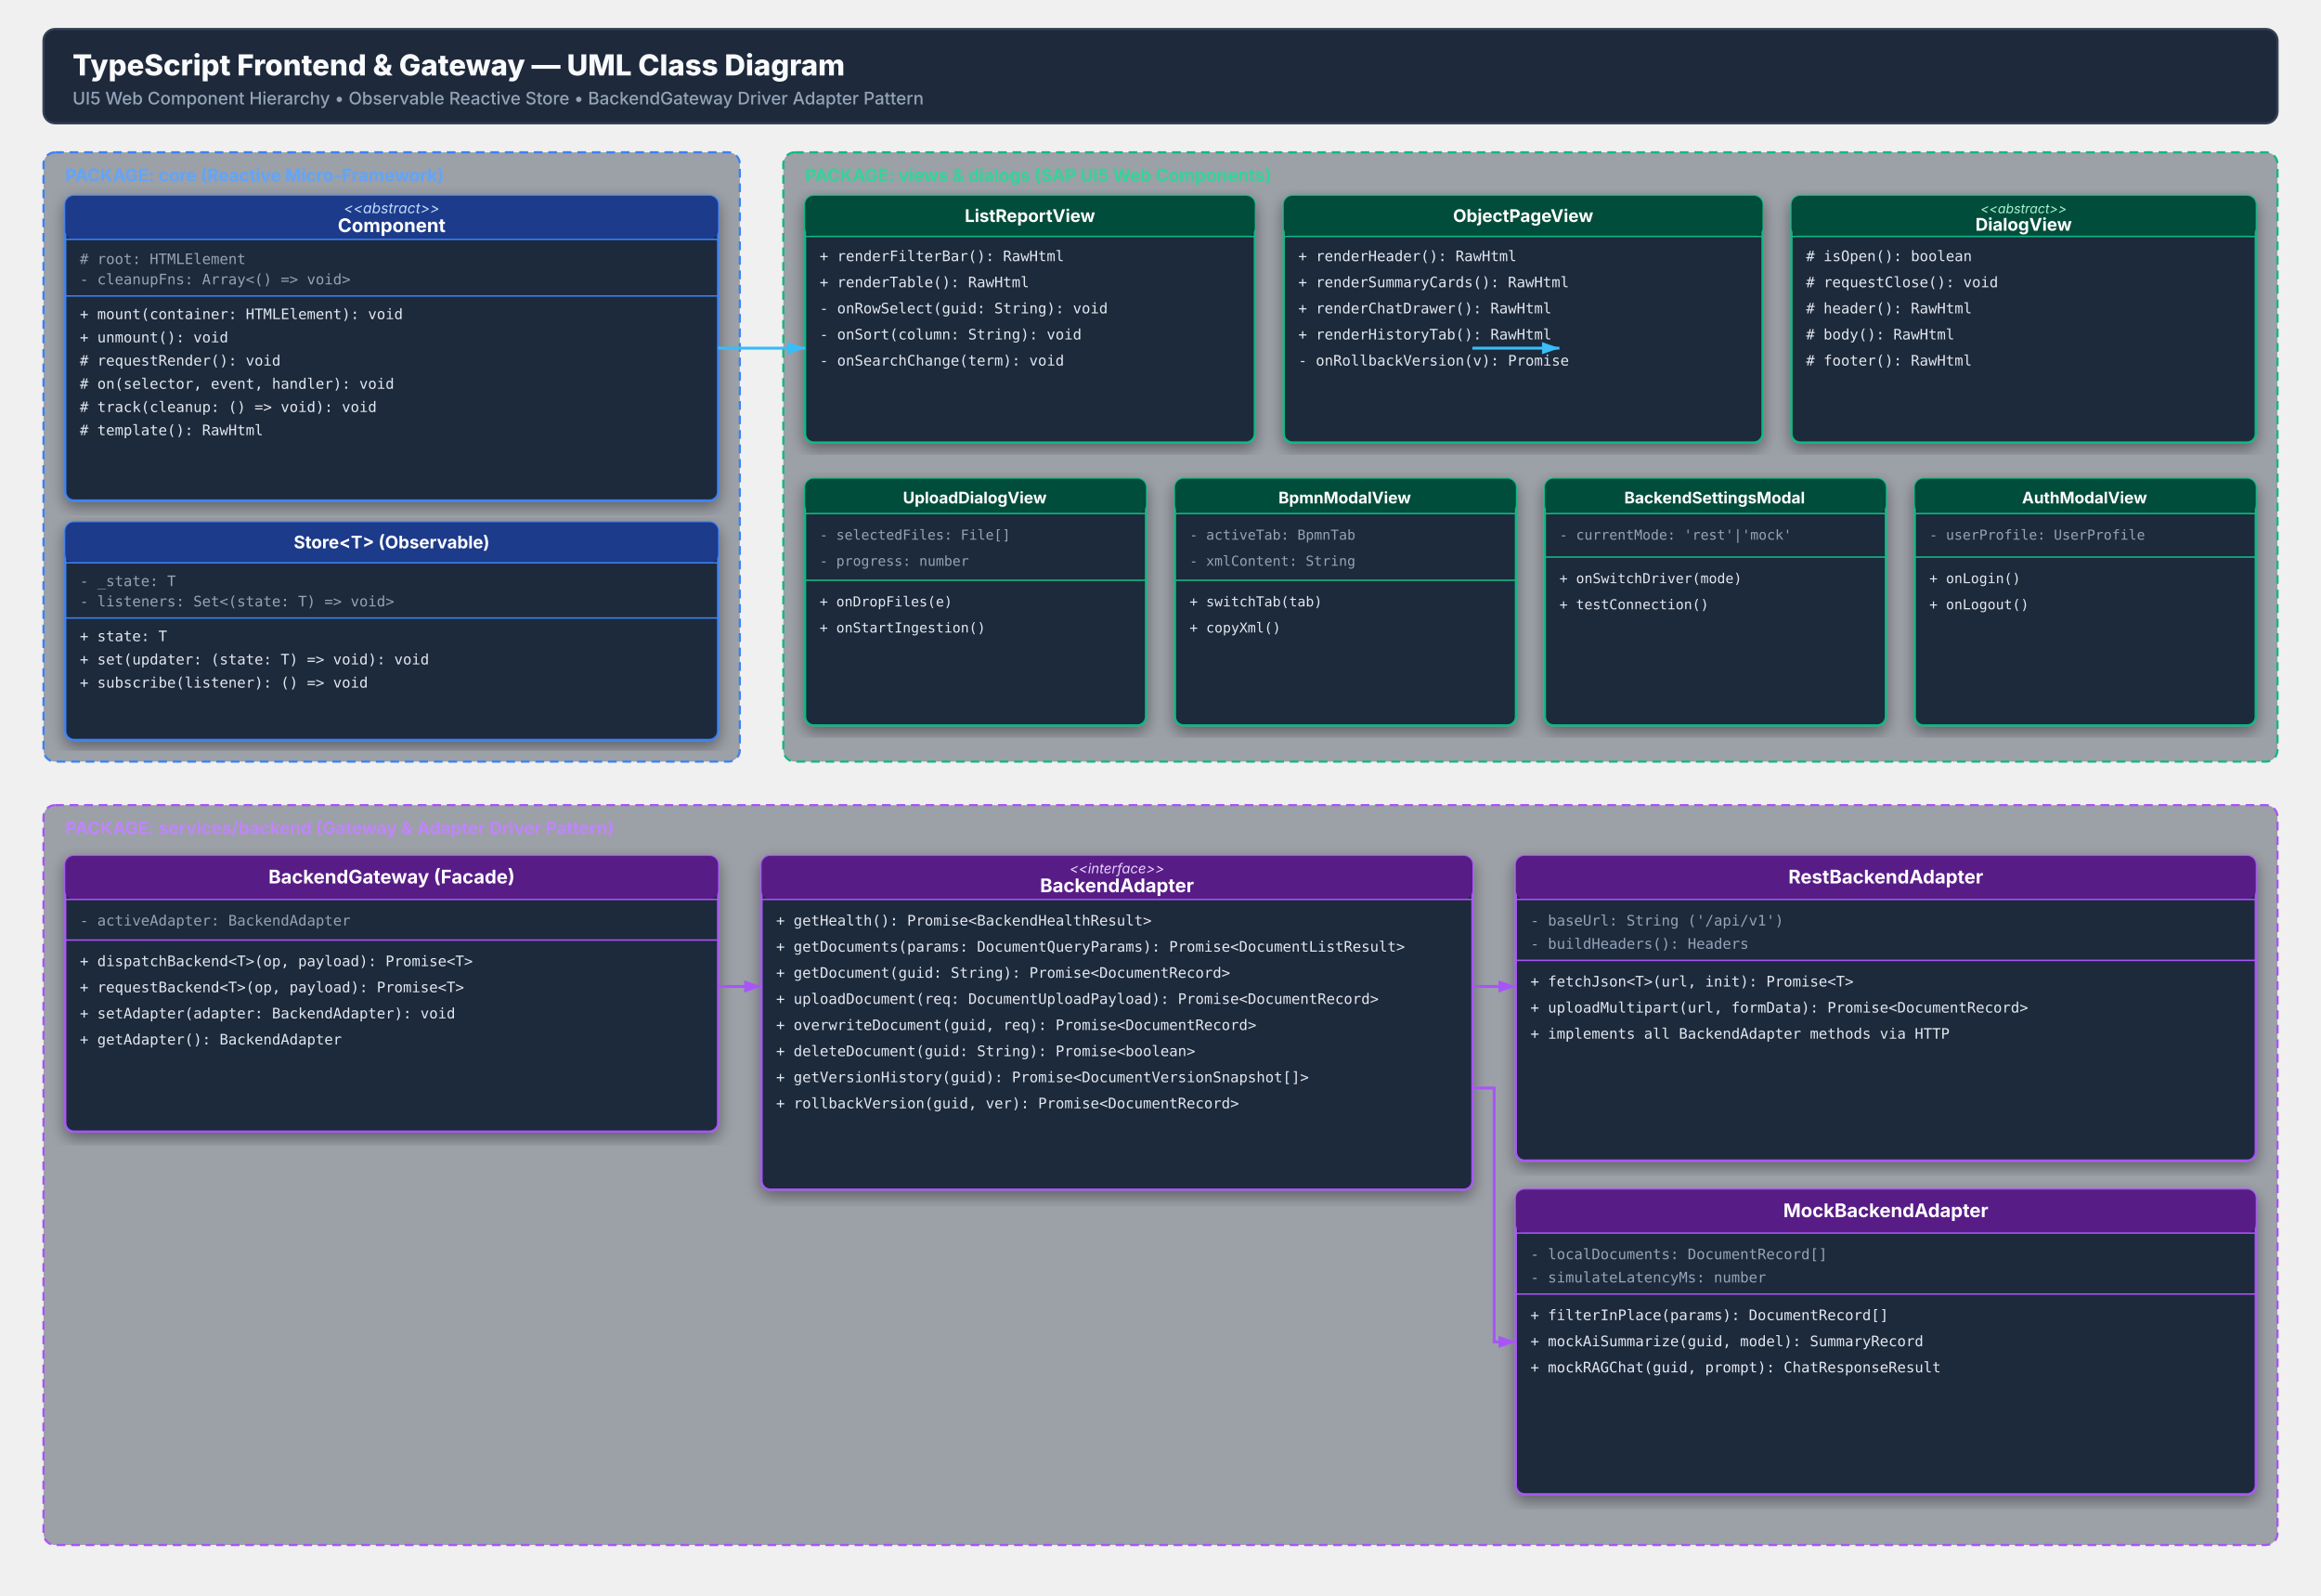
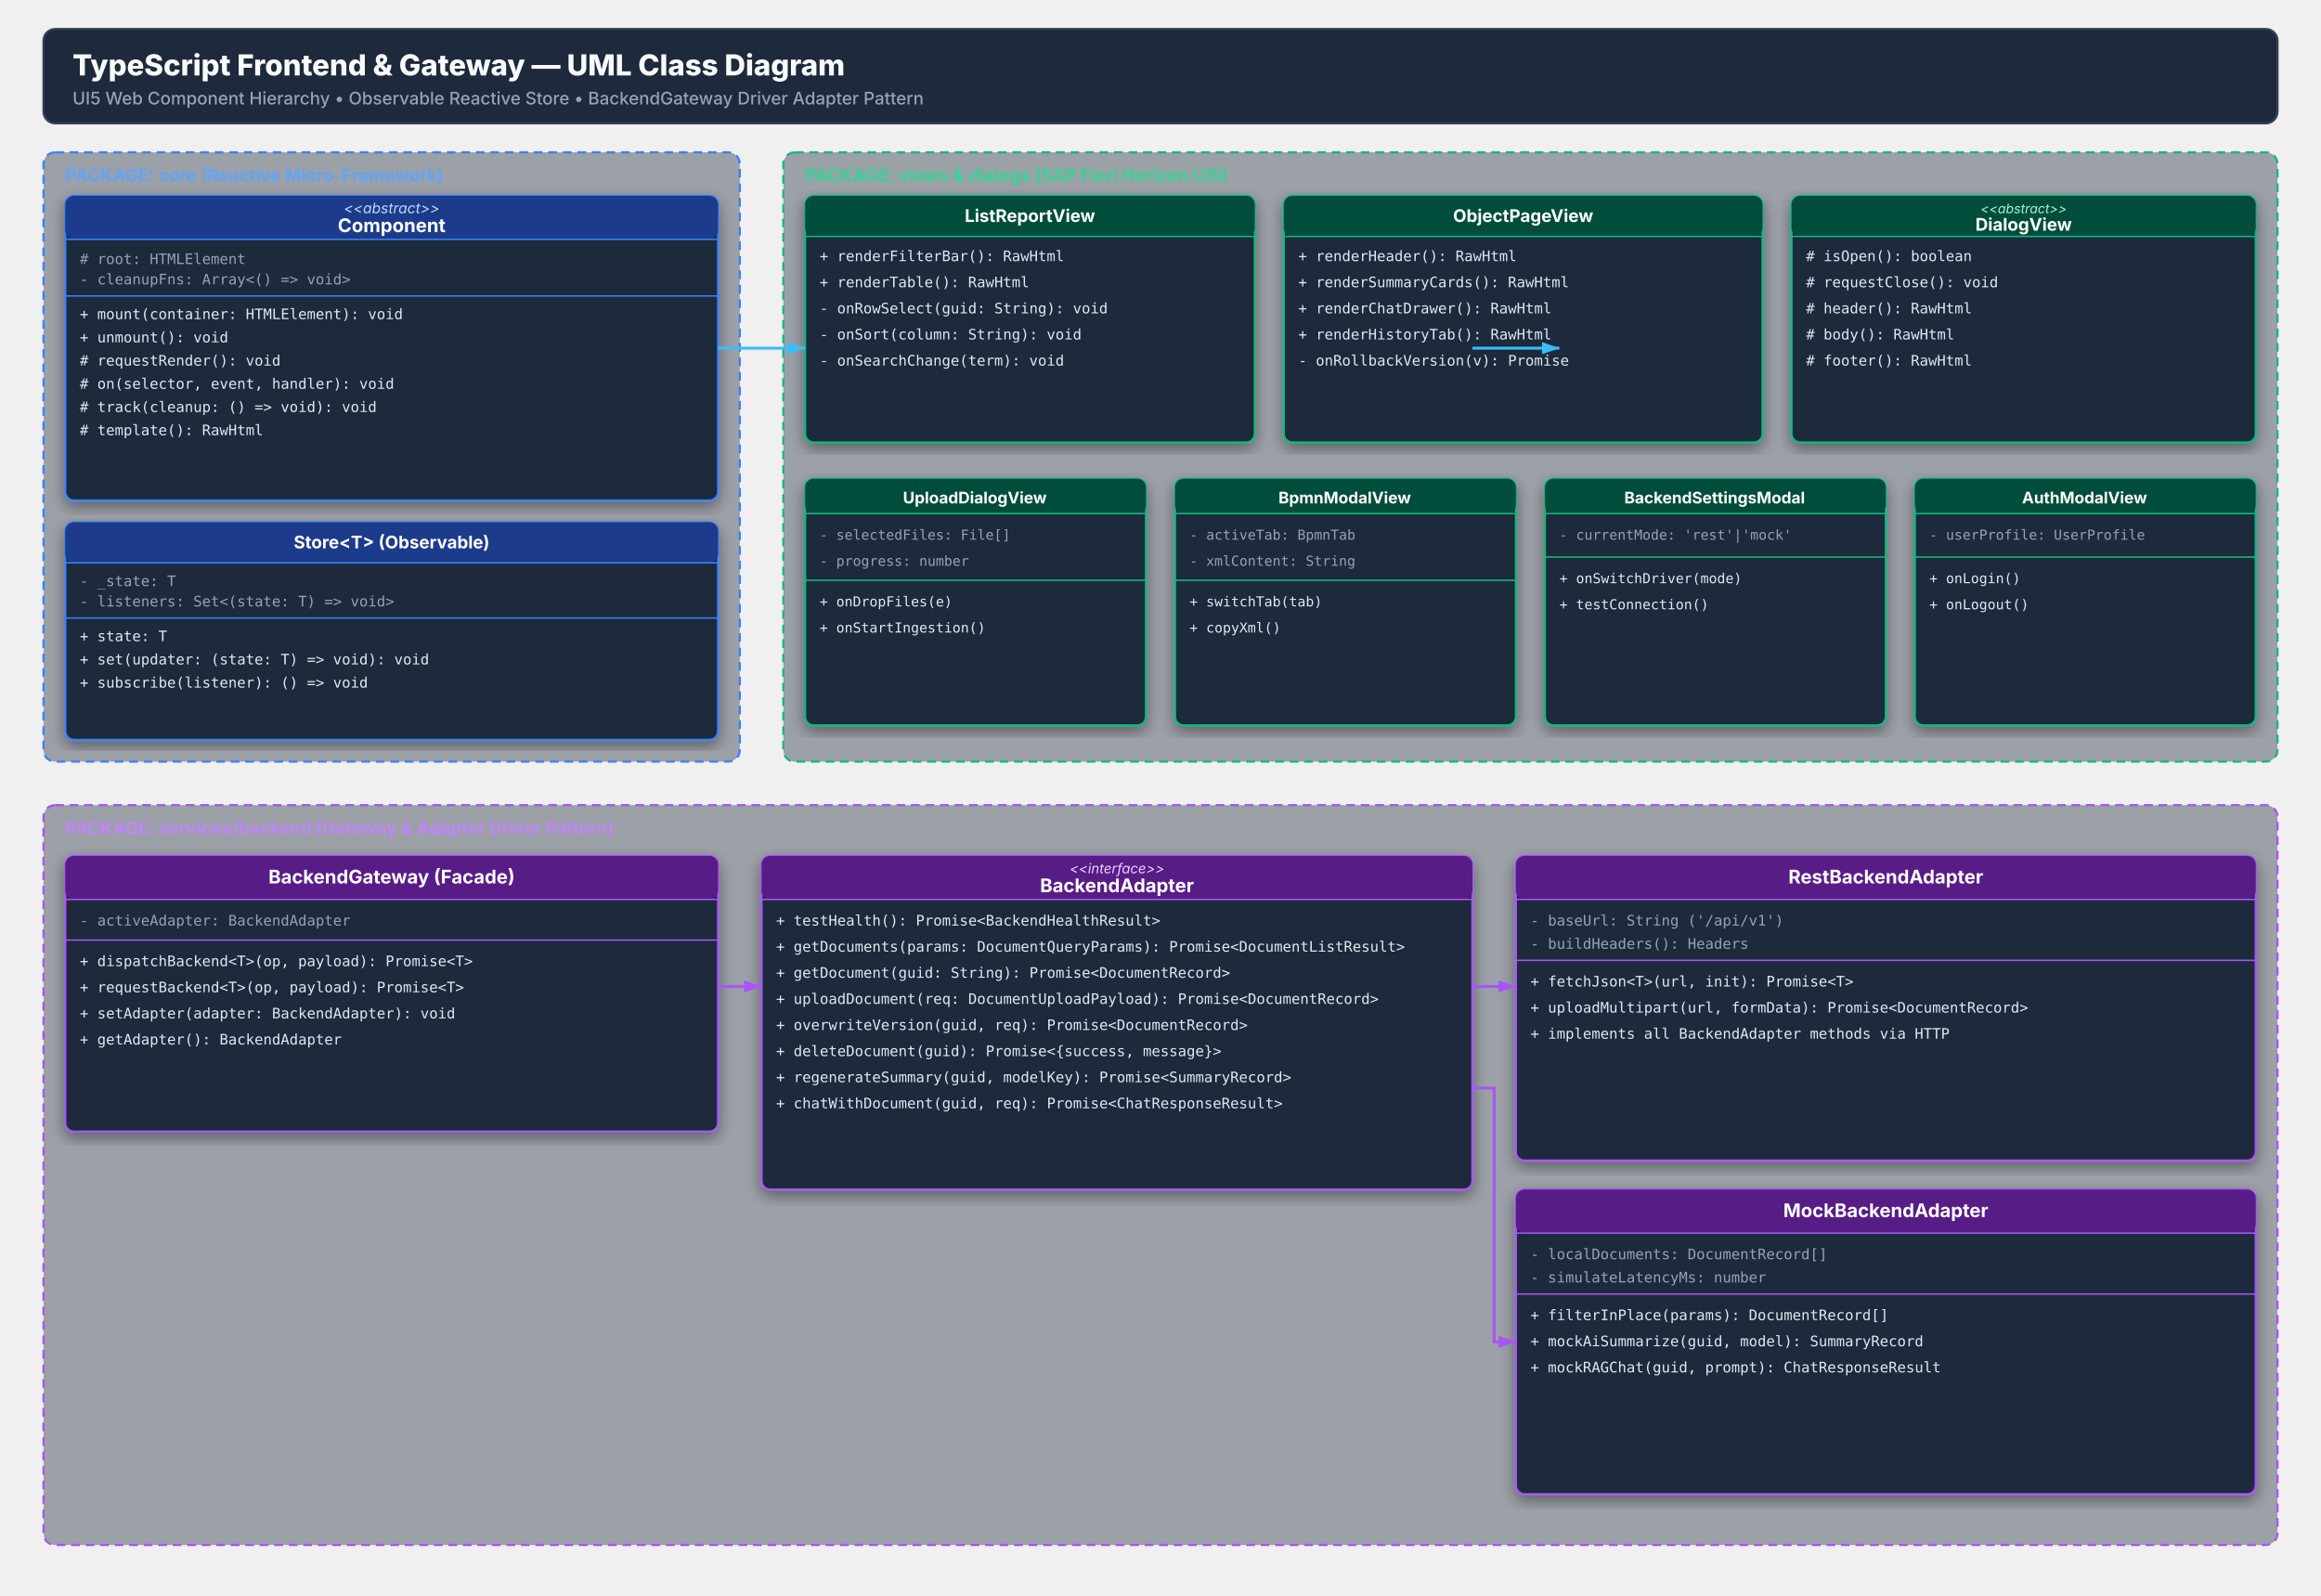
<svg xmlns="http://www.w3.org/2000/svg" viewBox="0 0 1600 1100" width="1600" height="1100" style="background:#0f172a; font-family:'Inter', -apple-system, BlinkMacSystemFont, 'Segoe UI', Roboto, sans-serif;">
  <defs>
    <marker id="ts-arrow" viewBox="0 0 10 10" refX="10" refY="5" markerWidth="6" markerHeight="6" orient="auto">
      <path d="M 0 1.5 L 10 5 L 0 8.5 z" fill="#38bdf8" />
    </marker>
    <marker id="ts-arrow-purple" viewBox="0 0 10 10" refX="10" refY="5" markerWidth="6" markerHeight="6" orient="auto">
      <path d="M 0 1.5 L 10 5 L 0 8.5 z" fill="#a855f7" />
    </marker>
    <marker id="ts-inherits" viewBox="0 0 10 10" refX="10" refY="5" markerWidth="7" markerHeight="7" orient="auto">
      <polygon points="0,1.5 10,5 0,8.5" fill="#ffffff" stroke="#94a3b8" stroke-width="1.5" />
    </marker>
    <filter id="box-shadow" x="-5%" y="-5%" width="110%" height="110%">
      <feDropShadow dx="0" dy="4" stdDeviation="5" flood-color="#000000" flood-opacity="0.4" />
    </filter>
  </defs>
  <rect x="30" y="20" width="1540" height="65" rx="8" fill="#1e293b" stroke="#334155" stroke-width="1.5" />
  <text x="50" y="52" font-size="20" font-weight="800" fill="#f8fafc">TypeScript Frontend &amp; Gateway — UML Class Diagram</text>
  <text x="50" y="72" font-size="12" font-weight="500" fill="#94a3b8">UI5 Web Component Hierarchy • Observable Reactive Store • BackendGateway Driver Adapter Pattern</text>
  <rect x="30" y="105" width="480" height="420" rx="8" fill="#1e293b" fill-opacity="0.4" stroke="#3b82f6" stroke-width="1.5" stroke-dasharray="6 4" />
  <text x="45" y="125" font-size="12" font-weight="700" fill="#60a5fa">PACKAGE: core (Reactive Micro-Framework)</text>
  <g filter="url(#box-shadow)">
    <rect x="45" y="135" width="450" height="210" rx="6" fill="#1e293b" stroke="#3b82f6" stroke-width="1.5" />
    <rect x="45" y="135" width="450" height="30" rx="6" fill="#1e3a8a" />
    <text x="270" y="147" font-size="10" font-style="italic" fill="#bfdbfe" text-anchor="middle">&lt;&lt;abstract&gt;&gt;</text>
    <text x="270" y="160" font-size="13" font-weight="700" fill="#ffffff" text-anchor="middle">Component</text>
    <line x1="45" y1="165" x2="495" y2="165" stroke="#3b82f6" stroke-width="1" />
    <text x="55" y="182" font-size="10" font-family="monospace" fill="#94a3b8"># root: HTMLElement</text>
    <text x="55" y="196" font-size="10" font-family="monospace" fill="#94a3b8">- cleanupFns: Array&lt;() =&gt; void&gt;</text>
    <line x1="45" y1="204" x2="495" y2="204" stroke="#3b82f6" stroke-width="1" />
    <text x="55" y="220" font-size="10" font-family="monospace" fill="#e2e8f0">+ mount(container: HTMLElement): void</text>
    <text x="55" y="236" font-size="10" font-family="monospace" fill="#e2e8f0">+ unmount(): void</text>
    <text x="55" y="252" font-size="10" font-family="monospace" fill="#e2e8f0"># requestRender(): void</text>
    <text x="55" y="268" font-size="10" font-family="monospace" fill="#e2e8f0"># on(selector, event, handler): void</text>
    <text x="55" y="284" font-size="10" font-family="monospace" fill="#e2e8f0"># track(cleanup: () =&gt; void): void</text>
    <text x="55" y="300" font-size="10" font-family="monospace" fill="#e2e8f0"># template(): RawHtml</text>
  </g>
  <g filter="url(#box-shadow)">
    <rect x="45" y="360" width="450" height="150" rx="6" fill="#1e293b" stroke="#3b82f6" stroke-width="1.5" />
    <rect x="45" y="360" width="450" height="28" rx="6" fill="#1e3a8a" />
    <text x="270" y="378" font-size="12" font-weight="700" fill="#ffffff" text-anchor="middle">Store&lt;T&gt; (Observable)</text>
    <line x1="45" y1="388" x2="495" y2="388" stroke="#3b82f6" stroke-width="1" />
    <text x="55" y="404" font-size="10" font-family="monospace" fill="#94a3b8">- _state: T</text>
    <text x="55" y="418" font-size="10" font-family="monospace" fill="#94a3b8">- listeners: Set&lt;(state: T) =&gt; void&gt;</text>
    <line x1="45" y1="426" x2="495" y2="426" stroke="#3b82f6" stroke-width="1" />
    <text x="55" y="442" font-size="10" font-family="monospace" fill="#e2e8f0">+ state: T</text>
    <text x="55" y="458" font-size="10" font-family="monospace" fill="#e2e8f0">+ set(updater: (state: T) =&gt; void): void</text>
    <text x="55" y="474" font-size="10" font-family="monospace" fill="#e2e8f0">+ subscribe(listener): () =&gt; void</text>
  </g>
  <rect x="540" y="105" width="1030" height="420" rx="8" fill="#1e293b" fill-opacity="0.4" stroke="#10b981" stroke-width="1.5" stroke-dasharray="6 4" />
-   <text x="555" y="125" font-size="12" font-weight="700" fill="#34d399">PACKAGE: views &amp; dialogs (SAP UI5 Web Components)</text>
+   <text x="555" y="125" font-size="12" font-weight="700" fill="#34d399">PACKAGE: views &amp; dialogs (SAP Fiori Horizon UI5)</text>
  <g filter="url(#box-shadow)">
    <rect x="555" y="135" width="310" height="170" rx="6" fill="#1e293b" stroke="#10b981" stroke-width="1.5" />
    <rect x="555" y="135" width="310" height="28" rx="6" fill="#064e3b" />
    <text x="710" y="153" font-size="12" font-weight="700" fill="#ffffff" text-anchor="middle">ListReportView</text>
    <line x1="555" y1="163" x2="865" y2="163" stroke="#10b981" stroke-width="1" />
    <text x="565" y="180" font-size="10" font-family="monospace" fill="#e2e8f0">+ renderFilterBar(): RawHtml</text>
    <text x="565" y="198" font-size="10" font-family="monospace" fill="#e2e8f0">+ renderTable(): RawHtml</text>
    <text x="565" y="216" font-size="10" font-family="monospace" fill="#e2e8f0">- onRowSelect(guid: String): void</text>
    <text x="565" y="234" font-size="10" font-family="monospace" fill="#e2e8f0">- onSort(column: String): void</text>
    <text x="565" y="252" font-size="10" font-family="monospace" fill="#e2e8f0">- onSearchChange(term): void</text>
  </g>
  <g filter="url(#box-shadow)">
    <rect x="885" y="135" width="330" height="170" rx="6" fill="#1e293b" stroke="#10b981" stroke-width="1.5" />
    <rect x="885" y="135" width="330" height="28" rx="6" fill="#064e3b" />
    <text x="1050" y="153" font-size="12" font-weight="700" fill="#ffffff" text-anchor="middle">ObjectPageView</text>
    <line x1="885" y1="163" x2="1215" y2="163" stroke="#10b981" stroke-width="1" />
    <text x="895" y="180" font-size="10" font-family="monospace" fill="#e2e8f0">+ renderHeader(): RawHtml</text>
    <text x="895" y="198" font-size="10" font-family="monospace" fill="#e2e8f0">+ renderSummaryCards(): RawHtml</text>
    <text x="895" y="216" font-size="10" font-family="monospace" fill="#e2e8f0">+ renderChatDrawer(): RawHtml</text>
    <text x="895" y="234" font-size="10" font-family="monospace" fill="#e2e8f0">+ renderHistoryTab(): RawHtml</text>
    <text x="895" y="252" font-size="10" font-family="monospace" fill="#e2e8f0">- onRollbackVersion(v): Promise</text>
  </g>
  <g filter="url(#box-shadow)">
    <rect x="1235" y="135" width="320" height="170" rx="6" fill="#1e293b" stroke="#10b981" stroke-width="1.5" />
    <rect x="1235" y="135" width="320" height="28" rx="6" fill="#064e3b" />
    <text x="1395" y="147" font-size="9" font-style="italic" fill="#a7f3d0" text-anchor="middle">&lt;&lt;abstract&gt;&gt;</text>
    <text x="1395" y="159" font-size="12" font-weight="700" fill="#ffffff" text-anchor="middle">DialogView</text>
    <line x1="1235" y1="163" x2="1555" y2="163" stroke="#10b981" stroke-width="1" />
    <text x="1245" y="180" font-size="10" font-family="monospace" fill="#e2e8f0"># isOpen(): boolean</text>
    <text x="1245" y="198" font-size="10" font-family="monospace" fill="#e2e8f0"># requestClose(): void</text>
    <text x="1245" y="216" font-size="10" font-family="monospace" fill="#e2e8f0"># header(): RawHtml</text>
    <text x="1245" y="234" font-size="10" font-family="monospace" fill="#e2e8f0"># body(): RawHtml</text>
    <text x="1245" y="252" font-size="10" font-family="monospace" fill="#e2e8f0"># footer(): RawHtml</text>
  </g>
  <g filter="url(#box-shadow)">
    <rect x="555" y="330" width="235" height="170" rx="6" fill="#1e293b" stroke="#10b981" stroke-width="1.5" />
    <rect x="555" y="330" width="235" height="24" rx="6" fill="#064e3b" />
    <text x="672" y="347" font-size="11" font-weight="700" fill="#ffffff" text-anchor="middle">UploadDialogView</text>
    <line x1="555" y1="354" x2="790" y2="354" stroke="#10b981" stroke-width="1" />
    <text x="565" y="372" font-size="9.5" font-family="monospace" fill="#94a3b8">- selectedFiles: File[]</text>
    <text x="565" y="390" font-size="9.5" font-family="monospace" fill="#94a3b8">- progress: number</text>
    <line x1="555" y1="400" x2="790" y2="400" stroke="#10b981" stroke-width="1" />
    <text x="565" y="418" font-size="9.5" font-family="monospace" fill="#e2e8f0">+ onDropFiles(e)</text>
    <text x="565" y="436" font-size="9.5" font-family="monospace" fill="#e2e8f0">+ onStartIngestion()</text>
  </g>
  <g filter="url(#box-shadow)">
    <rect x="810" y="330" width="235" height="170" rx="6" fill="#1e293b" stroke="#10b981" stroke-width="1.5" />
    <rect x="810" y="330" width="235" height="24" rx="6" fill="#064e3b" />
    <text x="927" y="347" font-size="11" font-weight="700" fill="#ffffff" text-anchor="middle">BpmnModalView</text>
    <line x1="810" y1="354" x2="1045" y2="354" stroke="#10b981" stroke-width="1" />
    <text x="820" y="372" font-size="9.5" font-family="monospace" fill="#94a3b8">- activeTab: BpmnTab</text>
    <text x="820" y="390" font-size="9.5" font-family="monospace" fill="#94a3b8">- xmlContent: String</text>
    <line x1="810" y1="400" x2="1045" y2="400" stroke="#10b981" stroke-width="1" />
    <text x="820" y="418" font-size="9.5" font-family="monospace" fill="#e2e8f0">+ switchTab(tab)</text>
    <text x="820" y="436" font-size="9.5" font-family="monospace" fill="#e2e8f0">+ copyXml()</text>
  </g>
  <g filter="url(#box-shadow)">
    <rect x="1065" y="330" width="235" height="170" rx="6" fill="#1e293b" stroke="#10b981" stroke-width="1.5" />
    <rect x="1065" y="330" width="235" height="24" rx="6" fill="#064e3b" />
    <text x="1182" y="347" font-size="11" font-weight="700" fill="#ffffff" text-anchor="middle">BackendSettingsModal</text>
    <line x1="1065" y1="354" x2="1300" y2="354" stroke="#10b981" stroke-width="1" />
    <text x="1075" y="372" font-size="9.5" font-family="monospace" fill="#94a3b8">- currentMode: 'rest'|'mock'</text>
    <line x1="1065" y1="384" x2="1300" y2="384" stroke="#10b981" stroke-width="1" />
    <text x="1075" y="402" font-size="9.5" font-family="monospace" fill="#e2e8f0">+ onSwitchDriver(mode)</text>
    <text x="1075" y="420" font-size="9.5" font-family="monospace" fill="#e2e8f0">+ testConnection()</text>
  </g>
  <g filter="url(#box-shadow)">
    <rect x="1320" y="330" width="235" height="170" rx="6" fill="#1e293b" stroke="#10b981" stroke-width="1.5" />
    <rect x="1320" y="330" width="235" height="24" rx="6" fill="#064e3b" />
    <text x="1437" y="347" font-size="11" font-weight="700" fill="#ffffff" text-anchor="middle">AuthModalView</text>
    <line x1="1320" y1="354" x2="1555" y2="354" stroke="#10b981" stroke-width="1" />
    <text x="1330" y="372" font-size="9.5" font-family="monospace" fill="#94a3b8">- userProfile: UserProfile</text>
    <line x1="1320" y1="384" x2="1555" y2="384" stroke="#10b981" stroke-width="1" />
    <text x="1330" y="402" font-size="9.5" font-family="monospace" fill="#e2e8f0">+ onLogin()</text>
    <text x="1330" y="420" font-size="9.5" font-family="monospace" fill="#e2e8f0">+ onLogout()</text>
  </g>
  <rect x="30" y="555" width="1540" height="510" rx="8" fill="#1e293b" fill-opacity="0.4" stroke="#a855f7" stroke-width="1.5" stroke-dasharray="6 4" />
  <text x="45" y="575" font-size="12" font-weight="700" fill="#c084fc">PACKAGE: services/backend (Gateway &amp; Adapter Driver Pattern)</text>
  <g filter="url(#box-shadow)">
    <rect x="45" y="590" width="450" height="190" rx="6" fill="#1e293b" stroke="#a855f7" stroke-width="1.5" />
    <rect x="45" y="590" width="450" height="30" rx="6" fill="#581c87" />
    <text x="270" y="609" font-size="13" font-weight="700" fill="#ffffff" text-anchor="middle">BackendGateway (Facade)</text>
    <line x1="45" y1="620" x2="495" y2="620" stroke="#a855f7" stroke-width="1" />
    <text x="55" y="638" font-size="10" font-family="monospace" fill="#94a3b8">- activeAdapter: BackendAdapter</text>
    <line x1="45" y1="648" x2="495" y2="648" stroke="#a855f7" stroke-width="1" />
    <text x="55" y="666" font-size="10" font-family="monospace" fill="#e2e8f0">+ dispatchBackend&lt;T&gt;(op, payload): Promise&lt;T&gt;</text>
    <text x="55" y="684" font-size="10" font-family="monospace" fill="#e2e8f0">+ requestBackend&lt;T&gt;(op, payload): Promise&lt;T&gt;</text>
    <text x="55" y="702" font-size="10" font-family="monospace" fill="#e2e8f0">+ setAdapter(adapter: BackendAdapter): void</text>
    <text x="55" y="720" font-size="10" font-family="monospace" fill="#e2e8f0">+ getAdapter(): BackendAdapter</text>
  </g>
  <g filter="url(#box-shadow)">
    <rect x="525" y="590" width="490" height="230" rx="6" fill="#1e293b" stroke="#a855f7" stroke-width="1.5" />
    <rect x="525" y="590" width="490" height="30" rx="6" fill="#581c87" />
    <text x="770" y="602" font-size="9.5" font-style="italic" fill="#e9d5ff" text-anchor="middle">&lt;&lt;interface&gt;&gt;</text>
    <text x="770" y="615" font-size="13" font-weight="700" fill="#ffffff" text-anchor="middle">BackendAdapter</text>
    <line x1="525" y1="620" x2="1015" y2="620" stroke="#a855f7" stroke-width="1" />
-     <text x="535" y="638" font-size="10" font-family="monospace" fill="#e2e8f0">+ getHealth(): Promise&lt;BackendHealthResult&gt;</text>
+     <text x="535" y="638" font-size="10" font-family="monospace" fill="#e2e8f0">+ testHealth(): Promise&lt;BackendHealthResult&gt;</text>
    <text x="535" y="656" font-size="10" font-family="monospace" fill="#e2e8f0">+ getDocuments(params: DocumentQueryParams): Promise&lt;DocumentListResult&gt;</text>
    <text x="535" y="674" font-size="10" font-family="monospace" fill="#e2e8f0">+ getDocument(guid: String): Promise&lt;DocumentRecord&gt;</text>
    <text x="535" y="692" font-size="10" font-family="monospace" fill="#e2e8f0">+ uploadDocument(req: DocumentUploadPayload): Promise&lt;DocumentRecord&gt;</text>
-     <text x="535" y="710" font-size="10" font-family="monospace" fill="#e2e8f0">+ overwriteDocument(guid, req): Promise&lt;DocumentRecord&gt;</text>
-     <text x="535" y="728" font-size="10" font-family="monospace" fill="#e2e8f0">+ deleteDocument(guid: String): Promise&lt;boolean&gt;</text>
-     <text x="535" y="746" font-size="10" font-family="monospace" fill="#e2e8f0">+ getVersionHistory(guid): Promise&lt;DocumentVersionSnapshot[]&gt;</text>
-     <text x="535" y="764" font-size="10" font-family="monospace" fill="#e2e8f0">+ rollbackVersion(guid, ver): Promise&lt;DocumentRecord&gt;</text>
+     <text x="535" y="710" font-size="10" font-family="monospace" fill="#e2e8f0">+ overwriteVersion(guid, req): Promise&lt;DocumentRecord&gt;</text>
+     <text x="535" y="728" font-size="10" font-family="monospace" fill="#e2e8f0">+ deleteDocument(guid): Promise&lt;{success, message}&gt;</text>
+     <text x="535" y="746" font-size="10" font-family="monospace" fill="#e2e8f0">+ regenerateSummary(guid, modelKey): Promise&lt;SummaryRecord&gt;</text>
+     <text x="535" y="764" font-size="10" font-family="monospace" fill="#e2e8f0">+ chatWithDocument(guid, req): Promise&lt;ChatResponseResult&gt;</text>
  </g>
  <g filter="url(#box-shadow)">
    <rect x="1045" y="590" width="510" height="210" rx="6" fill="#1e293b" stroke="#a855f7" stroke-width="1.5" />
    <rect x="1045" y="590" width="510" height="30" rx="6" fill="#581c87" />
    <text x="1300" y="609" font-size="13" font-weight="700" fill="#ffffff" text-anchor="middle">RestBackendAdapter</text>
    <line x1="1045" y1="620" x2="1555" y2="620" stroke="#a855f7" stroke-width="1" />
    <text x="1055" y="638" font-size="10" font-family="monospace" fill="#94a3b8">- baseUrl: String ('/api/v1')</text>
    <text x="1055" y="654" font-size="10" font-family="monospace" fill="#94a3b8">- buildHeaders(): Headers</text>
    <line x1="1045" y1="662" x2="1555" y2="662" stroke="#a855f7" stroke-width="1" />
    <text x="1055" y="680" font-size="10" font-family="monospace" fill="#e2e8f0">+ fetchJson&lt;T&gt;(url, init): Promise&lt;T&gt;</text>
    <text x="1055" y="698" font-size="10" font-family="monospace" fill="#e2e8f0">+ uploadMultipart(url, formData): Promise&lt;DocumentRecord&gt;</text>
    <text x="1055" y="716" font-size="10" font-family="monospace" fill="#e2e8f0">+ implements all BackendAdapter methods via HTTP</text>
  </g>
  <g filter="url(#box-shadow)">
    <rect x="1045" y="820" width="510" height="210" rx="6" fill="#1e293b" stroke="#a855f7" stroke-width="1.5" />
    <rect x="1045" y="820" width="510" height="30" rx="6" fill="#581c87" />
    <text x="1300" y="839" font-size="13" font-weight="700" fill="#ffffff" text-anchor="middle">MockBackendAdapter</text>
    <line x1="1045" y1="850" x2="1555" y2="850" stroke="#a855f7" stroke-width="1" />
    <text x="1055" y="868" font-size="10" font-family="monospace" fill="#94a3b8">- localDocuments: DocumentRecord[]</text>
    <text x="1055" y="884" font-size="10" font-family="monospace" fill="#94a3b8">- simulateLatencyMs: number</text>
    <line x1="1045" y1="892" x2="1555" y2="892" stroke="#a855f7" stroke-width="1" />
    <text x="1055" y="910" font-size="10" font-family="monospace" fill="#e2e8f0">+ filterInPlace(params): DocumentRecord[]</text>
    <text x="1055" y="928" font-size="10" font-family="monospace" fill="#e2e8f0">+ mockAiSummarize(guid, model): SummaryRecord</text>
    <text x="1055" y="946" font-size="10" font-family="monospace" fill="#e2e8f0">+ mockRAGChat(guid, prompt): ChatResponseResult</text>
  </g>
  <path d="M 495 240 L 555 240" fill="none" stroke="#38bdf8" stroke-width="2" marker-end="url(#ts-arrow)" />
  <path d="M 1015 240 L 1075 240" fill="none" stroke="#38bdf8" stroke-width="2" marker-end="url(#ts-arrow)" />
  <path d="M 495 680 L 525 680" fill="none" stroke="#a855f7" stroke-width="2" marker-end="url(#ts-arrow-purple)" />
  <path d="M 1015 680 L 1045 680" fill="none" stroke="#a855f7" stroke-width="2" marker-end="url(#ts-arrow-purple)" />
  <path d="M 1015 750 L 1030 750 L 1030 925 L 1045 925" fill="none" stroke="#a855f7" stroke-width="2" marker-end="url(#ts-arrow-purple)" />
</svg>
